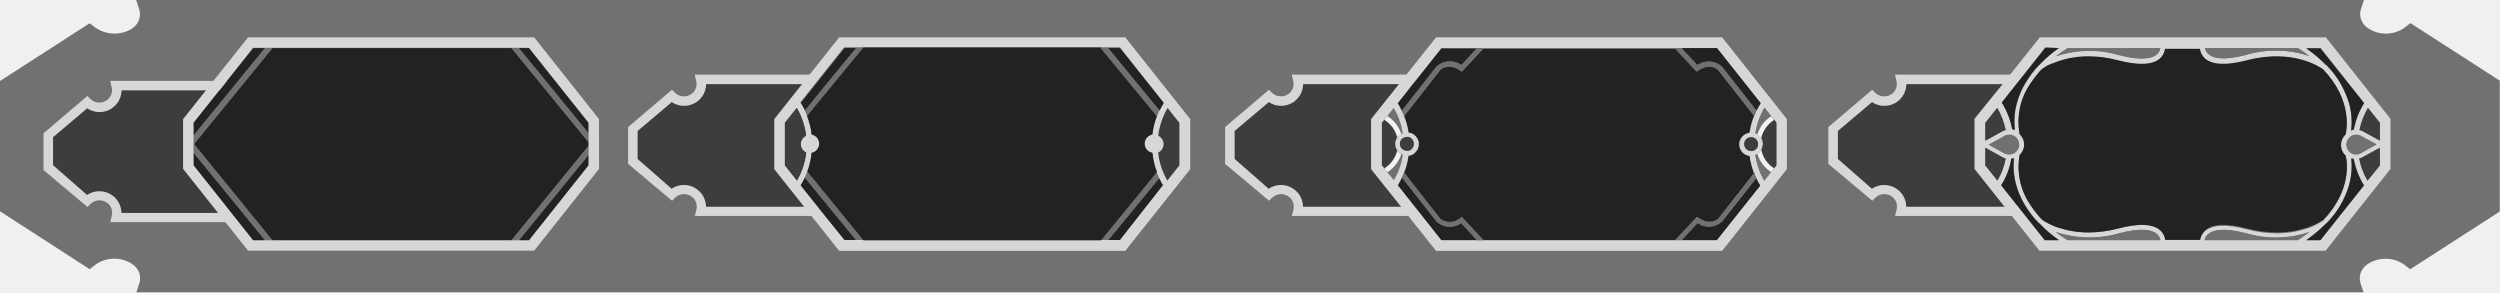
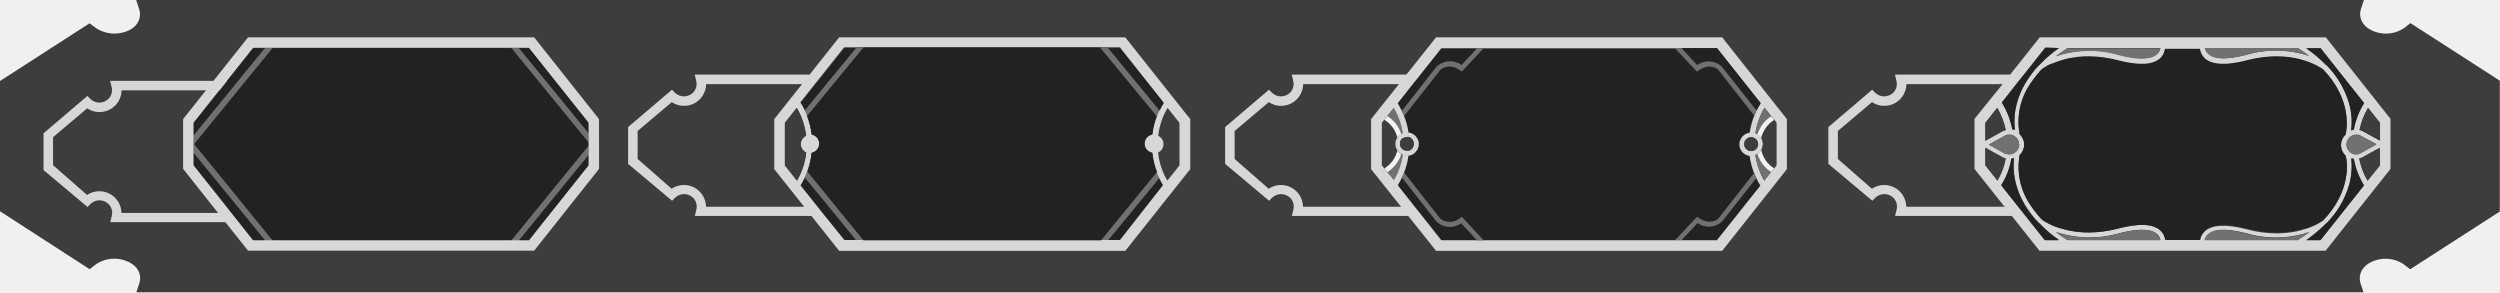
<svg xmlns="http://www.w3.org/2000/svg" width="402" height="47" viewBox="0 0 402 47" fill="none">
-   <path d="M387.593 3.715L402 12.997L401.967 13.027V34.013L387.56 43.295L386.534 42.514C385.688 41.925 384.655 41.607 383.593 41.607C382.531 41.607 381.498 41.925 380.651 42.514C380.163 42.858 379.798 43.327 379.604 43.863C379.409 44.398 379.394 44.975 379.56 45.518L380.051 47H21.927L22.418 45.508C22.59 44.965 22.578 44.387 22.383 43.85C22.188 43.313 21.82 42.844 21.327 42.504C20.476 41.915 19.44 41.597 18.374 41.597C17.309 41.597 16.273 41.915 15.422 42.504L14.418 43.285L0 33.973V13.027L14.374 3.765H14.44L15.236 4.366C16.042 4.966 17.031 5.322 18.067 5.387C19.102 5.452 20.134 5.221 21.021 4.726C21.607 4.402 22.059 3.908 22.306 3.323C22.552 2.737 22.581 2.093 22.386 1.492L21.894 0H380.117L379.625 1.492C379.458 2.035 379.472 2.612 379.667 3.148C379.862 3.684 380.227 4.153 380.717 4.496C381.563 5.085 382.596 5.403 383.658 5.403C384.72 5.403 385.753 5.085 386.6 4.496L387.593 3.715Z" fill="#707171" />
+   <path d="M387.593 3.715L402 12.997L401.967 13.027V34.013L387.56 43.295L386.534 42.514C385.688 41.925 384.655 41.607 383.593 41.607C382.531 41.607 381.498 41.925 380.651 42.514C380.163 42.858 379.798 43.327 379.604 43.863C379.409 44.398 379.394 44.975 379.56 45.518L380.051 47H21.927L22.418 45.508C22.59 44.965 22.578 44.387 22.383 43.85C22.188 43.313 21.82 42.844 21.327 42.504C20.476 41.915 19.44 41.597 18.374 41.597C17.309 41.597 16.273 41.915 15.422 42.504L14.418 43.285L0 33.973V13.027L14.374 3.765H14.44L15.236 4.366C16.042 4.966 17.031 5.322 18.067 5.387C19.102 5.452 20.134 5.221 21.021 4.726C21.607 4.402 22.059 3.908 22.306 3.323C22.552 2.737 22.581 2.093 22.386 1.492L21.894 0H380.117L379.625 1.492C379.458 2.035 379.472 2.612 379.667 3.148C379.862 3.684 380.227 4.153 380.717 4.496C381.563 5.085 382.596 5.403 383.658 5.403C384.72 5.403 385.753 5.085 386.6 4.496L387.593 3.715Z" fill="#3D3D3D" />
  <path d="M125 27L130 33.5H113.5C113.486 32.859 113.298 31.927 112.957 31.384C112.616 30.841 112.071 30.645 111.5 30.354C110.929 30.062 110.14 29.957 109.5 30C108.86 30.043 108.527 30.635 108 31L102 25.5V21L108 16C108.53 16.356 109.362 16.465 110 16.5C110.638 16.535 110.934 16.296 111.5 16C112.066 15.704 112.165 16.044 112.5 15.5C112.835 14.956 113.49 13.639 113.5 13H130L125 19.5V27Z" fill="#3D3D3D" />
  <path d="M130.095 33.24L130.772 34.72H111.73L111.97 33.72C112.059 33.38 112.057 33.023 111.964 32.684C111.871 32.345 111.69 32.037 111.44 31.79C111.053 31.418 110.537 31.211 110 31.211C109.463 31.211 108.947 31.418 108.56 31.79L108.07 32.28L101 26.35V20.43L108.05 14.43L108.54 14.92C108.927 15.292 109.443 15.499 109.98 15.499C110.517 15.499 111.033 15.292 111.42 14.92C111.668 14.674 111.848 14.367 111.941 14.031C112.034 13.694 112.037 13.338 111.95 13L111.71 12H131L129.803 13.53H113.55C113.54 14.169 113.358 14.793 113.022 15.337C112.687 15.881 112.211 16.324 111.645 16.62C111.078 16.916 110.443 17.054 109.805 17.018C109.167 16.983 108.55 16.776 108.02 16.42L102.53 21.06V25.56L108 30.35C108.53 29.994 109.147 29.787 109.785 29.752C110.423 29.716 111.058 29.854 111.625 30.15C112.191 30.446 112.667 30.889 113.002 31.433C113.338 31.977 113.52 32.601 113.53 33.24H130.095Z" fill="#D7D7D7" />
  <path d="M137.68 38.63H135.77L132.44 34.47L131.83 33.71L131.22 32.94L128.72 29.81C128.968 29.402 129.195 28.981 129.4 28.55L132.99 32.94L134.25 34.47L137.68 38.63Z" fill="#242122" />
  <path d="M137.67 7.73L134.26 11.87L133.63 12.64L133 13.4L129.44 17.79C129.237 17.374 129.01 16.97 128.76 16.58L131.29 13.4L131.9 12.64L132.51 11.87L135.8 7.73H137.67Z" fill="#242122" />
  <path d="M189.66 19.75V26.59L187.71 29.05C186.893 27.665 186.385 26.119 186.22 24.52C186.48 24.405 186.7 24.218 186.855 23.98C187.009 23.742 187.091 23.464 187.09 23.18C187.092 22.897 187.013 22.62 186.862 22.381C186.712 22.141 186.496 21.95 186.24 21.83C186.419 20.246 186.933 18.719 187.75 17.35L189.66 19.75Z" fill="#3D3D3D" />
  <path d="M187.09 29.82L180.09 38.63H178.2L186.43 28.63C186.627 29.039 186.848 29.436 187.09 29.82Z" fill="#242122" />
  <path d="M138.86 38.63H137.68L134.29 34.47L133.03 32.94L129.44 28.56C129.59 28.24 129.73 27.92 129.85 27.56L134.22 32.91L134.84 33.68L135.46 34.44L138.86 38.63Z" fill="#707171" />
  <path d="M138.86 7.73L135.44 11.87L134.81 12.64L134.18 13.4L129.79 18.74C129.67 18.42 129.53 18.1 129.4 17.79L132.99 13.4L133.62 12.64L134.25 11.87L137.66 7.73H138.86Z" fill="#707171" />
  <path d="M186.44 28.59L178.21 38.59H177L186 27.59C186.123 27.933 186.27 28.267 186.44 28.59V28.59Z" fill="#707171" />
  <path d="M180.94 6H134.94L130.28 11.87L129.67 12.64L129.07 13.4L124.5 19.15V27.2L129.07 32.95L129.68 33.72L130.28 34.48L134.94 40.34H180.94L191.39 27.2V19.15L180.94 6ZM126.21 26.59V19.75L128.12 17.35C128.929 18.721 129.44 20.248 129.62 21.83C129.363 21.95 129.146 22.141 128.993 22.38C128.841 22.619 128.76 22.896 128.76 23.18C128.761 23.465 128.845 23.743 129.001 23.98C129.157 24.218 129.379 24.406 129.64 24.52C129.469 26.115 128.961 27.656 128.15 29.04L126.21 26.59ZM180.1 38.59H135.77L132.44 34.47L131.83 33.71L131.22 32.94L128.72 29.81C128.968 29.402 129.195 28.981 129.4 28.55C129.55 28.23 129.69 27.91 129.81 27.55C130.164 26.582 130.395 25.575 130.5 24.55C130.842 24.485 131.152 24.303 131.374 24.034C131.597 23.766 131.719 23.429 131.72 23.08C131.721 22.731 131.6 22.392 131.377 22.124C131.154 21.855 130.843 21.673 130.5 21.61C130.384 20.582 130.135 19.574 129.76 18.61C129.64 18.29 129.5 17.97 129.37 17.66C129.167 17.244 128.94 16.84 128.69 16.45L131.22 13.27L131.83 12.51L132.44 11.74L135.73 7.6H180.06L187.06 16.44C186.812 16.832 186.588 17.24 186.39 17.66C186.232 17.962 186.098 18.277 185.99 18.6C185.619 19.565 185.371 20.573 185.25 21.6C184.902 21.658 184.585 21.837 184.357 22.106C184.129 22.375 184.003 22.717 184.003 23.07C184.003 23.423 184.129 23.765 184.357 24.034C184.585 24.303 184.902 24.482 185.25 24.54C185.348 25.568 185.587 26.577 185.96 27.54C186.07 27.882 186.204 28.216 186.36 28.54C186.553 28.962 186.77 29.373 187.01 29.77L180.1 38.59ZM189.66 26.59L187.71 29.05C186.893 27.665 186.385 26.119 186.22 24.52C186.48 24.405 186.7 24.218 186.855 23.98C187.009 23.742 187.091 23.464 187.09 23.18C187.092 22.897 187.013 22.62 186.862 22.381C186.712 22.141 186.496 21.95 186.24 21.83C186.419 20.246 186.933 18.719 187.75 17.35L189.66 19.75V26.59Z" fill="#D7D7D7" />
  <path d="M129.64 24.52C129.469 26.115 128.961 27.656 128.15 29.04L126.21 26.59V19.75L128.12 17.35C128.929 18.721 129.44 20.248 129.62 21.83C129.363 21.95 129.146 22.141 128.993 22.38C128.841 22.619 128.76 22.896 128.76 23.18C128.761 23.465 128.845 23.743 129.001 23.98C129.157 24.218 129.379 24.406 129.64 24.52V24.52Z" fill="#3D3D3D" />
  <path d="M185.33 24.65C185.428 25.678 185.667 26.687 186.04 27.65L177.04 38.65H138.86L135.44 34.47L134.82 33.71L134.2 32.94L129.83 27.59C130.184 26.622 130.415 25.615 130.52 24.59C130.863 24.525 131.172 24.343 131.394 24.074C131.617 23.806 131.739 23.469 131.74 23.12C131.741 22.771 131.62 22.432 131.397 22.164C131.174 21.895 130.863 21.713 130.52 21.65C130.404 20.622 130.155 19.614 129.78 18.65L134.17 13.31L134.8 12.55L135.43 11.78L138.84 7.64H176.98L186.05 18.64C185.679 19.605 185.431 20.613 185.31 21.64C184.962 21.698 184.645 21.877 184.417 22.146C184.189 22.416 184.063 22.757 184.063 23.11C184.063 23.463 184.189 23.805 184.417 24.074C184.645 24.343 184.962 24.522 185.31 24.58L185.33 24.65Z" fill="#242122" />
  <path d="M187.14 16.57C186.892 16.962 186.668 17.37 186.47 17.79L178.19 7.73H180.1L187.14 16.57Z" fill="#242122" />
  <path d="M186.44 17.79C186.282 18.092 186.148 18.407 186.04 18.73L176.97 7.73H178.16L186.44 17.79Z" fill="#707171" />
  <path d="M221 27L226 33.5H209.5C209.486 32.859 209.298 31.927 208.957 31.384C208.616 30.841 208.071 30.645 207.5 30.354C206.929 30.062 206.14 29.957 205.5 30C204.86 30.043 204.527 30.635 204 31L198 25.5V21L204 16C204.53 16.356 205.362 16.465 206 16.5C206.638 16.535 206.934 16.296 207.5 16C208.066 15.704 208.165 16.044 208.5 15.5C208.835 14.956 209.49 13.639 209.5 13H226L221 19.5V27Z" fill="#3D3D3D" />
  <path d="M226.095 33.24L226.772 34.72H207.73L207.97 33.72C208.059 33.38 208.057 33.023 207.964 32.684C207.871 32.345 207.69 32.037 207.44 31.79C207.053 31.418 206.537 31.211 206 31.211C205.463 31.211 204.947 31.418 204.56 31.79L204.07 32.28L197 26.35V20.43L204.05 14.43L204.54 14.92C204.927 15.292 205.443 15.499 205.98 15.499C206.517 15.499 207.033 15.292 207.42 14.92C207.668 14.674 207.848 14.367 207.941 14.031C208.034 13.694 208.037 13.338 207.95 13L207.71 12H227L225.803 13.53H209.55C209.54 14.169 209.358 14.793 209.022 15.337C208.687 15.881 208.211 16.324 207.645 16.62C207.078 16.916 206.443 17.054 205.805 17.018C205.167 16.983 204.55 16.776 204.02 16.42L198.53 21.06V25.56L204 30.35C204.53 29.994 205.147 29.787 205.785 29.752C206.423 29.716 207.058 29.854 207.625 30.15C208.191 30.446 208.667 30.889 209.002 31.433C209.338 31.977 209.52 32.601 209.53 33.24H226.095Z" fill="#D7D7D7" />
  <path d="M225.58 24.92C225.373 26.374 224.884 27.774 224.14 29.04L223.07 27.69C224.13 27.016 224.922 25.994 225.31 24.8C225.394 24.852 225.485 24.893 225.58 24.92V24.92Z" fill="#707171" />
  <path d="M225.57 21.47C225.478 21.506 225.391 21.553 225.31 21.61C224.932 20.404 224.134 19.375 223.06 18.71L224.11 17.4C224.848 18.653 225.344 20.034 225.57 21.47Z" fill="#707171" />
  <path d="M224.33 23.18C224.331 23.537 224.439 23.885 224.64 24.18C224.349 25.375 223.603 26.408 222.56 27.06L222.16 26.57V19.73L222.54 19.24C223.063 19.557 223.518 19.975 223.879 20.469C224.239 20.964 224.498 21.525 224.64 22.12C224.432 22.434 224.324 22.803 224.33 23.18V23.18Z" fill="#3D3D3D" />
  <path d="M237.5 7.73L234.96 10.47C234.368 10.041 233.646 9.831 232.917 9.875C232.188 9.919 231.496 10.214 230.96 10.71L230.04 11.87L228.85 13.4L225.36 17.84C225.17 17.403 224.946 16.982 224.69 16.58L227.19 13.4L227.81 12.64L228.42 11.87L231.71 7.73H237.5Z" fill="#242122" />
  <path d="M281.33 25.04C281.465 25.988 281.706 26.917 282.05 27.81L276.33 35.14C276.12 35.34 274.96 36.27 273.14 35.05L272.88 34.87L269.33 38.63H238.54L235.07 34.9L234.81 35.08C234.373 35.468 233.815 35.692 233.231 35.714C232.648 35.736 232.075 35.554 231.61 35.2V35.2L231.07 34.51L230.48 33.75L229.86 32.98L225.8 27.78C226.15 26.914 226.385 26.007 226.5 25.08V25.08C226.952 25.037 227.368 24.818 227.66 24.47C227.808 24.301 227.933 24.113 228.03 23.91C228.11 23.689 228.151 23.455 228.15 23.22C228.161 23.104 228.161 22.986 228.15 22.87C228.103 22.646 228.015 22.432 227.89 22.24C227.832 22.14 227.765 22.047 227.69 21.96C227.385 21.618 226.965 21.401 226.51 21.35V21.35C226.384 20.437 226.146 19.544 225.8 18.69V18.69L229.9 13.46L231.09 11.93L231.61 11.27C231.82 11.08 232.99 10.14 234.81 11.37L235.07 11.55L238.54 7.82H269.33L272.8 11.55L273.06 11.37C274.83 10.16 275.99 11.04 276.22 11.24L282.02 18.63C281.666 19.51 281.421 20.43 281.29 21.37C280.84 21.428 280.425 21.644 280.12 21.98C279.961 22.143 279.839 22.337 279.76 22.55C279.667 22.768 279.619 23.003 279.62 23.24C279.621 23.477 279.669 23.711 279.76 23.93C279.854 24.13 279.971 24.318 280.11 24.49C280.431 24.822 280.868 25.019 281.33 25.04Z" fill="#242122" />
  <path d="M237.5 38.63H231.76L228.47 34.47L227.25 32.94L224.76 29.79C225.011 29.389 225.234 28.971 225.43 28.54L228.9 32.94L230.09 34.47L231.03 35.65C231.559 36.134 232.238 36.421 232.954 36.463C233.67 36.505 234.378 36.299 234.96 35.88L237.5 38.63Z" fill="#242122" />
  <path d="M283.09 29.82L276.09 38.63H270.41L272.97 35.89C273.557 36.31 274.271 36.514 274.991 36.467C275.712 36.419 276.393 36.123 276.92 35.63L282.44 28.63C282.627 29.042 282.844 29.44 283.09 29.82V29.82Z" fill="#242122" />
  <path d="M225.75 18.65C226.096 19.504 226.334 20.397 226.46 21.31V21.31C226.335 20.397 226.096 19.504 225.75 18.65V18.65ZM226.45 25.04C226.335 25.967 226.1 26.874 225.75 27.74V27.74C226.1 26.874 226.335 25.967 226.45 25.04V25.04ZM228.09 22.83C228.101 22.946 228.101 23.064 228.09 23.18C228.091 23.415 228.05 23.649 227.97 23.87C228.061 23.651 228.109 23.417 228.11 23.18C228.119 23.063 228.113 22.945 228.09 22.83V22.83ZM228 23.83C227.903 24.033 227.778 24.221 227.63 24.39C227.786 24.242 227.911 24.066 228 23.87V23.83Z" fill="#F2F2F3" />
  <path d="M276.92 6H230.92L226.25 11.87L225.64 12.64L225.05 13.4L220.47 19.15V27.2L225.05 32.95L225.66 33.72L226.25 34.48L230.92 40.34H276.92L287.33 27.2V19.15L276.92 6ZM223.07 27.69L222.6 27.08L222.2 26.59V19.75L222.58 19.26L223.06 18.66L224.11 17.35C224.849 18.603 225.344 19.983 225.57 21.42C225.478 21.456 225.391 21.503 225.31 21.56C225.16 21.631 225.024 21.73 224.91 21.85C224.82 21.935 224.742 22.033 224.68 22.14C224.484 22.437 224.376 22.784 224.37 23.14C224.371 23.497 224.479 23.845 224.68 24.14C224.833 24.393 225.05 24.6 225.31 24.74C225.394 24.792 225.485 24.833 225.58 24.86C225.373 26.314 224.884 27.714 224.14 28.98L223.07 27.69ZM225.66 22.23C225.837 22.119 226.041 22.061 226.25 22.06C226.353 22.044 226.457 22.044 226.56 22.06C226.789 22.131 226.988 22.273 227.13 22.465C227.272 22.658 227.349 22.891 227.349 23.13C227.349 23.369 227.272 23.602 227.13 23.795C226.988 23.987 226.789 24.129 226.56 24.2C226.45 24.215 226.339 24.215 226.23 24.2C226.026 24.199 225.826 24.144 225.65 24.04C225.506 23.951 225.385 23.83 225.294 23.687C225.203 23.545 225.145 23.383 225.125 23.215C225.105 23.047 225.123 22.877 225.177 22.717C225.232 22.557 225.322 22.411 225.44 22.29C225.511 22.262 225.585 22.241 225.66 22.23V22.23ZM276.08 38.63H231.76L228.47 34.47L227.25 32.94L224.76 29.79C225.011 29.389 225.234 28.971 225.43 28.54C225.564 28.282 225.677 28.015 225.77 27.74C226.12 26.874 226.355 25.967 226.47 25.04C226.922 24.997 227.338 24.778 227.63 24.43C227.778 24.261 227.903 24.073 228 23.87C228.08 23.649 228.121 23.415 228.12 23.18C228.131 23.064 228.131 22.946 228.12 22.83C228.073 22.606 227.985 22.392 227.86 22.2C227.802 22.1 227.735 22.007 227.66 21.92C227.355 21.578 226.935 21.361 226.48 21.31V21.31C226.354 20.397 226.116 19.504 225.77 18.65V18.65C225.676 18.38 225.559 18.119 225.42 17.87C225.23 17.433 225.006 17.012 224.75 16.61L227.25 13.43L227.87 12.67L228.48 11.9L231.77 7.76H276.11L283.11 16.61C282.86 17 282.65 17.39 282.43 17.81C282.33 18.07 282.2 18.33 282.1 18.6C281.743 19.48 281.494 20.4 281.36 21.34V21.34C280.91 21.398 280.495 21.614 280.19 21.95C280.042 22.121 279.921 22.313 279.83 22.52C279.745 22.74 279.701 22.974 279.7 23.21C279.702 23.446 279.746 23.679 279.83 23.9C279.924 24.1 280.041 24.288 280.18 24.46C280.477 24.801 280.891 25.019 281.34 25.07V25.07C281.47 26.018 281.712 26.948 282.06 27.84C282.156 28.109 282.273 28.369 282.41 28.62C282.598 29.046 282.819 29.457 283.07 29.85L276.08 38.63ZM282.18 22.23C282.253 22.271 282.32 22.322 282.38 22.38C282.585 22.596 282.699 22.882 282.7 23.18C282.7 23.37 282.651 23.557 282.558 23.724C282.465 23.89 282.332 24.03 282.17 24.13C281.994 24.234 281.794 24.289 281.59 24.29C281.474 24.296 281.357 24.276 281.25 24.23C281.024 24.16 280.826 24.019 280.686 23.828C280.545 23.637 280.469 23.407 280.469 23.17C280.469 22.933 280.545 22.703 280.686 22.512C280.826 22.321 281.024 22.18 281.25 22.11C281.401 22.063 281.561 22.049 281.718 22.07C281.875 22.09 282.026 22.145 282.16 22.23H282.18ZM285.64 26.59L285.27 27.06L284.78 27.66L283.68 29.05C282.955 27.773 282.474 26.373 282.26 24.92C282.379 24.885 282.493 24.834 282.6 24.77C282.858 24.6 283.071 24.37 283.22 24.1C283.383 23.821 283.469 23.503 283.47 23.18C283.483 22.826 283.385 22.476 283.19 22.18C283.125 22.037 283.034 21.908 282.92 21.8C282.827 21.701 282.719 21.616 282.6 21.55C282.496 21.48 282.385 21.419 282.27 21.37C282.496 19.933 282.991 18.553 283.73 17.3L284.8 18.65L285.27 19.24L285.64 19.7V26.59Z" fill="#D7D7D7" />
  <path d="M284.78 27.66L283.68 29.05C282.955 27.773 282.474 26.373 282.26 24.92C282.379 24.885 282.493 24.834 282.6 24.77C282.958 25.963 283.731 26.988 284.78 27.66V27.66Z" fill="#707171" />
  <path d="M285.64 19.75V26.59L285.27 27.06C284.736 26.732 284.278 26.296 283.925 25.779C283.572 25.262 283.331 24.676 283.22 24.06C283.383 23.781 283.469 23.463 283.47 23.14C283.483 22.786 283.385 22.436 283.19 22.14C283.471 20.925 284.218 19.87 285.27 19.2L285.64 19.75Z" fill="#3D3D3D" />
  <path d="M284.8 18.7C283.737 19.366 282.955 20.397 282.6 21.6C282.496 21.53 282.385 21.47 282.27 21.42C282.496 19.983 282.991 18.603 283.73 17.35L284.8 18.7Z" fill="#707171" />
  <path d="M283.12 16.58C282.87 16.97 282.66 17.36 282.44 17.78L276.89 10.69C276.357 10.212 275.678 9.931 274.964 9.891C274.249 9.851 273.543 10.055 272.96 10.47L270.4 7.73H276.09L283.12 16.58Z" fill="#242122" />
  <path d="M227.33 23.18C227.33 23.419 227.253 23.652 227.111 23.845C226.969 24.038 226.769 24.18 226.54 24.25C226.43 24.265 226.319 24.265 226.21 24.25C226.006 24.249 225.806 24.194 225.63 24.09C225.486 24.001 225.365 23.88 225.274 23.737C225.183 23.595 225.125 23.433 225.105 23.265C225.085 23.097 225.103 22.927 225.157 22.767C225.212 22.607 225.302 22.461 225.42 22.34C225.48 22.282 225.547 22.231 225.62 22.19C225.797 22.079 226.001 22.021 226.21 22.02C226.313 22.004 226.417 22.004 226.52 22.02C226.768 22.091 226.984 22.245 227.131 22.456C227.279 22.667 227.349 22.923 227.33 23.18V23.18Z" fill="#3D3D3D" />
  <path d="M282.7 23.18C282.7 23.37 282.651 23.557 282.558 23.724C282.465 23.89 282.332 24.03 282.17 24.13C281.994 24.234 281.794 24.289 281.59 24.29C281.474 24.296 281.357 24.276 281.25 24.23C281.024 24.16 280.826 24.019 280.686 23.828C280.545 23.637 280.469 23.407 280.469 23.17C280.469 22.933 280.545 22.703 280.686 22.512C280.826 22.321 281.024 22.18 281.25 22.11C281.401 22.063 281.561 22.049 281.718 22.07C281.875 22.09 282.026 22.145 282.16 22.23C282.233 22.271 282.3 22.322 282.36 22.38C282.572 22.593 282.694 22.88 282.7 23.18V23.18Z" fill="#3D3D3D" />
  <path d="M285.27 19.29C284.218 19.96 283.472 21.015 283.19 22.23C283.125 22.087 283.034 21.958 282.92 21.85C282.827 21.75 282.719 21.666 282.6 21.6C282.955 20.397 283.737 19.366 284.8 18.7L285.27 19.29Z" fill="#F2F2F3" />
  <path d="M282.44 17.78C282.34 18.04 282.21 18.3 282.11 18.57L276.31 11.18C276.08 10.98 274.92 10.1 273.15 11.31L272.89 11.49L269.33 7.73H270.33L272.89 10.47C273.473 10.055 274.179 9.851 274.894 9.891C275.608 9.931 276.287 10.212 276.82 10.69L282.44 17.78Z" fill="#707171" />
  <path d="M285.27 27.06L284.78 27.66C283.731 26.988 282.958 25.963 282.6 24.77C282.858 24.6 283.071 24.37 283.22 24.1C283.337 24.709 283.579 25.287 283.932 25.797C284.285 26.306 284.741 26.737 285.27 27.06V27.06Z" fill="#F2F2F3" />
  <path d="M282.43 28.59L276.91 35.59C276.383 36.084 275.702 36.379 274.982 36.427C274.261 36.474 273.547 36.27 272.96 35.85L270.4 38.59H269.4L272.88 34.86L273.14 35.04C274.96 36.26 276.14 35.33 276.33 35.13L282.09 27.8C282.182 28.072 282.296 28.336 282.43 28.59V28.59Z" fill="#707171" />
  <path d="M225.33 21.56C225.18 21.631 225.044 21.73 224.93 21.85C224.84 21.935 224.762 22.033 224.7 22.14C224.558 21.545 224.299 20.984 223.939 20.489C223.578 19.995 223.123 19.577 222.6 19.26L223.08 18.66C224.154 19.325 224.953 20.355 225.33 21.56V21.56Z" fill="#F2F2F3" />
  <path d="M238.55 7.73L235.08 11.47L234.82 11.29C233 10.06 231.82 11 231.62 11.19L231.1 11.85L229.91 13.38L225.79 18.61C225.696 18.34 225.579 18.079 225.44 17.83L228.93 13.39L230.12 11.86L231.04 10.7C231.576 10.204 232.268 9.909 232.997 9.865C233.726 9.821 234.448 10.031 235.04 10.46L237.58 7.72L238.55 7.73Z" fill="#707171" />
  <path d="M225.33 24.8C224.942 25.994 224.15 27.016 223.09 27.69L222.62 27.08C223.663 26.428 224.409 25.395 224.7 24.2C224.853 24.453 225.07 24.66 225.33 24.8V24.8Z" fill="#F2F2F3" />
  <path d="M238.55 38.63H237.5L234.96 35.89C234.378 36.309 233.67 36.515 232.954 36.473C232.238 36.431 231.559 36.144 231.03 35.66L230.09 34.48L228.9 32.95L225.43 28.55C225.564 28.292 225.677 28.025 225.77 27.75L229.85 32.95L230.46 33.72L231.06 34.48L231.59 35.17C232.055 35.524 232.628 35.706 233.212 35.684C233.795 35.662 234.353 35.438 234.79 35.05L235.05 34.87L238.55 38.63Z" fill="#707171" />
  <path d="M318 27L323 33.5H306.5C306.486 32.859 306.298 31.927 305.957 31.384C305.616 30.841 305.071 30.645 304.5 30.354C303.929 30.062 303.14 29.957 302.5 30C301.86 30.043 301.527 30.635 301 31L295 25.5V21L301 16C301.53 16.356 302.362 16.465 303 16.5C303.638 16.535 303.934 16.296 304.5 16C305.066 15.704 305.165 16.044 305.5 15.5C305.835 14.956 306.49 13.639 306.5 13H323L318 19.5V27Z" fill="#3D3D3D" />
  <path d="M323.095 33.24L323.772 34.72H304.73L304.97 33.72C305.059 33.38 305.057 33.023 304.964 32.684C304.871 32.345 304.69 32.037 304.44 31.79C304.053 31.418 303.537 31.211 303 31.211C302.463 31.211 301.947 31.418 301.56 31.79L301.07 32.28L294 26.35V20.43L301.05 14.43L301.54 14.92C301.927 15.292 302.443 15.499 302.98 15.499C303.517 15.499 304.033 15.292 304.42 14.92C304.668 14.674 304.848 14.367 304.941 14.031C305.034 13.694 305.037 13.338 304.95 13L304.71 12H324L322.803 13.53H306.55C306.54 14.169 306.358 14.793 306.022 15.337C305.687 15.881 305.211 16.324 304.645 16.62C304.078 16.916 303.443 17.054 302.805 17.018C302.167 16.983 301.55 16.776 301.02 16.42L295.53 21.06V25.56L301 30.35C301.53 29.994 302.147 29.787 302.785 29.752C303.423 29.716 304.058 29.854 304.625 30.15C305.191 30.446 305.667 30.889 306.002 31.433C306.338 31.977 306.52 32.601 306.53 33.24H323.095Z" fill="#D7D7D7" />
  <path d="M374 6H328L323.33 11.87L322.72 12.64L322.12 13.4L317.5 19.11V27.16L322.07 32.91L322.67 33.68L323.28 34.44L327.95 40.32H373.95L384.39 27.16V19.11L374 6ZM382.71 19.75V22.61L380.21 21.23L380.01 21.13L379.82 21.04C379.703 20.971 379.574 20.927 379.44 20.91C379.7 19.658 380.159 18.456 380.8 17.35L382.71 19.75ZM382.16 23.19L379.52 24.66L379.32 24.74C379.177 24.78 379.029 24.8 378.88 24.8C378.713 24.799 378.548 24.773 378.39 24.72C378.079 24.611 377.81 24.408 377.62 24.139C377.43 23.87 377.327 23.549 377.327 23.22C377.327 22.891 377.43 22.57 377.62 22.301C377.81 22.032 378.079 21.829 378.39 21.72C378.545 21.668 378.707 21.641 378.87 21.64C379.019 21.64 379.167 21.66 379.31 21.7L379.48 21.75L379.69 21.87L379.8 21.93L382.16 23.19ZM373.16 7.73L380.16 16.58C379.336 17.891 378.769 19.347 378.49 20.87C378.348 20.876 378.209 20.91 378.08 20.97C378.256 19.509 378.141 18.026 377.74 16.61C377.055 14.285 375.801 12.167 374.09 10.45L374.03 10.39C373.059 9.406 371.998 8.515 370.86 7.73H373.16ZM369.5 7.73C370.138 8.125 370.756 8.552 371.35 9.01C368.055 7.911 364.502 7.849 361.17 8.83C357.34 9.83 355.75 9.29 355.09 8.66C354.827 8.41 354.646 8.085 354.57 7.73H369.5ZM347.4 7.73C347.334 8.081 347.155 8.401 346.89 8.64C346.24 9.29 344.66 9.82 340.82 8.83C337.471 7.837 333.897 7.907 330.59 9.03C331.193 8.563 331.82 8.129 332.47 7.73H347.4ZM324.31 13.4L324.93 12.64L325.54 11.87L328.83 7.73H331.09C330.006 8.483 329.001 9.345 328.09 10.3L327.98 10.39C327.856 10.506 327.739 10.629 327.63 10.76C327.423 10.965 327.233 11.186 327.06 11.42C326.957 11.535 326.861 11.655 326.77 11.78C326.57 12.04 326.39 12.29 326.22 12.55C326.05 12.81 325.88 13.07 325.73 13.31C325.129 14.314 324.665 15.393 324.35 16.52C323.946 17.936 323.834 19.419 324.02 20.88C323.881 20.831 323.736 20.798 323.59 20.78C323.311 19.257 322.744 17.801 321.92 16.49L324.31 13.4ZM324.71 23.19C324.709 23.531 324.6 23.862 324.399 24.137C324.198 24.412 323.915 24.616 323.59 24.72C323.435 24.772 323.273 24.799 323.11 24.8C322.956 24.799 322.804 24.772 322.66 24.72C322.61 24.727 322.56 24.727 322.51 24.72L319.82 23.23L322.2 21.92L322.36 21.83L322.46 21.76C322.525 21.735 322.592 21.715 322.66 21.7C322.807 21.66 322.958 21.64 323.11 21.64C323.27 21.642 323.429 21.668 323.58 21.72C323.891 21.823 324.163 22.019 324.358 22.282C324.553 22.546 324.662 22.863 324.67 23.19H324.71ZM319.27 19.75L321.18 17.35C321.821 18.456 322.28 19.658 322.54 20.91C322.399 20.942 322.261 20.989 322.13 21.05L321.94 21.14L321.81 21.22L319.27 22.63V19.75ZM319.27 26.59V23.76L321.77 25.15C321.836 25.202 321.91 25.243 321.99 25.27L322.16 25.36C322.279 25.424 322.407 25.468 322.54 25.49C322.303 26.741 321.853 27.941 321.21 29.04L319.27 26.59ZM328.83 38.59L325.54 34.44L324.93 33.68L324.31 32.91L321.82 29.76C322.645 28.46 323.202 27.008 323.46 25.49C323.602 25.484 323.741 25.45 323.87 25.39C323.713 26.836 323.832 28.298 324.22 29.7C324.533 30.827 324.998 31.907 325.6 32.91C325.75 33.16 325.9 33.42 326.09 33.68C326.28 33.94 326.44 34.18 326.64 34.44C327.013 34.947 327.428 35.422 327.88 35.86C327.88 35.86 327.88 35.86 327.94 35.91C328.899 36.9 329.954 37.791 331.09 38.57L328.83 38.59ZM332.47 38.59C331.78 38.16 331.15 37.72 330.59 37.29C333.901 38.394 337.469 38.463 340.82 37.49C344.64 36.49 346.24 37.03 346.89 37.65C347.158 37.901 347.34 38.23 347.41 38.59H332.47ZM353.79 38.59H348.18C348.106 38.023 347.842 37.497 347.43 37.1C346.27 35.99 343.97 35.88 340.62 36.75C339.067 37.166 337.467 37.381 335.86 37.39C335.299 37.392 334.738 37.362 334.18 37.3L333.4 37.2L332.53 37.04L332.01 36.91C331.7 36.83 331.41 36.74 331.15 36.66C331.15 36.66 331.15 36.66 331.09 36.66L330.57 36.48C329.8 36.19 329.065 35.815 328.38 35.36V35.36C328.11 35.07 327.85 34.79 327.62 34.5C327.39 34.21 327.2 33.98 327.02 33.74C326.84 33.5 326.65 33.22 326.49 32.97C324.88 30.636 324.258 27.761 324.76 24.97C324.99 24.756 325.173 24.496 325.298 24.208C325.424 23.92 325.488 23.609 325.488 23.295C325.488 22.981 325.424 22.67 325.298 22.382C325.173 22.094 324.99 21.834 324.76 21.62C324.497 20.222 324.513 18.785 324.808 17.393C325.104 16.001 325.672 14.681 326.48 13.51C326.64 13.27 326.81 13.01 327.01 12.75C327.21 12.49 327.39 12.24 327.61 11.98C327.847 11.685 328.1 11.405 328.37 11.14L328.63 10.97L328.86 10.83C328.949 10.77 329.043 10.717 329.14 10.67C329.376 10.533 329.62 10.409 329.87 10.3C329.906 10.307 329.944 10.307 329.98 10.3L330.58 10.06C331 9.91 331.48 9.74 332.01 9.6C332.157 9.552 332.307 9.515 332.46 9.49C332.574 9.455 332.691 9.432 332.81 9.42C332.81 9.42 332.81 9.42 332.81 9.42L333.38 9.33C333.62 9.33 333.88 9.25 334.14 9.22C334.705 9.158 335.272 9.128 335.84 9.13C337.441 9.138 339.034 9.353 340.58 9.77C343.93 10.64 346.23 10.52 347.39 9.42C347.803 9.028 348.068 8.505 348.14 7.94H353.75C353.822 8.505 354.087 9.028 354.5 9.42C355.68 10.52 357.96 10.64 361.31 9.77C368.68 7.83 373.1 10.89 373.55 11.21C378.26 16.11 377.36 20.88 377.17 21.67C376.937 21.887 376.751 22.15 376.626 22.443C376.5 22.736 376.437 23.051 376.44 23.37C376.439 23.695 376.505 24.016 376.634 24.314C376.763 24.611 376.952 24.879 377.19 25.1C377.42 26.1 378.12 30.74 373.55 35.5C372.864 35.955 372.13 36.33 371.36 36.62L370.84 36.8C370.84 36.8 370.84 36.8 370.78 36.8C370.52 36.88 370.23 36.97 369.92 37.05L369.4 37.18L368.53 37.34L367.75 37.44C367.192 37.502 366.631 37.532 366.07 37.53C364.462 37.521 362.863 37.306 361.31 36.89C357.96 36.02 355.68 36.13 354.5 37.24C354.108 37.611 353.845 38.098 353.75 38.63L353.79 38.59ZM354.56 38.59C354.631 38.236 354.813 37.914 355.08 37.67C355.74 37.03 357.33 36.49 361.17 37.49C364.513 38.471 368.078 38.401 371.38 37.29C370.82 37.72 370.19 38.16 369.5 38.59H354.56ZM373.16 38.59H370.88C372.013 37.798 373.074 36.908 374.05 35.93L374.11 35.88C375.822 34.164 377.077 32.046 377.76 29.72C378.15 28.322 378.273 26.863 378.12 25.42C378.245 25.47 378.376 25.5 378.51 25.51C378.778 27.031 379.335 28.488 380.15 29.8L373.16 38.59ZM382.72 26.59L380.72 29.05C380.079 27.947 379.629 26.743 379.39 25.49C379.537 25.456 379.681 25.409 379.82 25.35L379.99 25.26C380.044 25.237 380.094 25.206 380.14 25.17L382.68 23.76L382.72 26.59Z" fill="#D7D7D7" />
  <path d="M347.38 38.63H332.43C331.74 38.2 331.11 37.75 330.55 37.33C333.861 38.433 337.43 38.5 340.78 37.52C344.61 36.52 346.2 37.07 346.86 37.69C347.122 37.945 347.303 38.272 347.38 38.63Z" fill="#707171" />
  <path d="M371.35 37.33C370.78 37.75 370.15 38.2 369.47 38.63H354.47C354.543 38.277 354.725 37.955 354.99 37.71C355.65 37.07 357.24 36.53 361.08 37.52C364.44 38.521 368.029 38.455 371.35 37.33V37.33Z" fill="#707171" />
  <path d="M380.11 29.81L373.11 38.63H370.83C371.968 37.841 373.029 36.947 374 35.96C374 35.96 374 35.96 374.06 35.96C375.773 34.243 377.031 32.126 377.72 29.8C378.108 28.402 378.227 26.943 378.07 25.5C378.198 25.551 378.333 25.581 378.47 25.59C378.744 27.088 379.3 28.52 380.11 29.81V29.81Z" fill="#242122" />
  <path d="M382.68 23.76V26.59L380.68 29.05C380.039 27.947 379.589 26.743 379.35 25.49C379.496 25.451 379.639 25.404 379.78 25.35L379.95 25.26C380.004 25.234 380.055 25.2 380.1 25.16L382.68 23.76Z" fill="#3D3D3D" />
  <path d="M382.67 19.75V22.61L380.16 21.23L379.96 21.13L379.78 21.03C379.657 20.971 379.525 20.93 379.39 20.91C379.649 19.656 380.112 18.454 380.76 17.35L382.67 19.75Z" fill="#3D3D3D" />
  <path d="M382.12 23.25L379.47 24.72L379.27 24.8C379.127 24.84 378.979 24.86 378.83 24.86C378.663 24.86 378.498 24.832 378.34 24.78C378.034 24.666 377.77 24.462 377.583 24.194C377.397 23.925 377.297 23.607 377.297 23.28C377.297 22.953 377.397 22.635 377.583 22.366C377.77 22.098 378.034 21.894 378.34 21.78C378.495 21.728 378.657 21.701 378.82 21.7C378.969 21.7 379.117 21.72 379.26 21.76H379.43L379.64 21.88L379.75 21.94L382.12 23.25Z" fill="#707171" />
  <path d="M380.14 16.58C379.319 17.891 378.755 19.347 378.48 20.87C378.335 20.876 378.192 20.91 378.06 20.97C378.246 19.509 378.134 18.026 377.73 16.61C377.041 14.284 375.783 12.167 374.07 10.45V10.45C374.07 10.45 374.07 10.45 374.01 10.45C373.039 9.463 371.978 8.569 370.84 7.78H373.12L380.14 16.58Z" fill="#242122" />
  <path d="M371.32 9.01C368.022 7.909 364.465 7.846 361.13 8.83C357.3 9.83 355.71 9.29 355.06 8.66C354.791 8.41 354.609 8.081 354.54 7.72H369.47C370.14 8.11 370.75 8.58 371.32 9.01Z" fill="#707171" />
  <path d="M347.36 7.79C347.292 8.141 347.118 8.462 346.86 8.71C346.2 9.35 344.62 9.88 340.78 8.89C337.431 7.897 333.857 7.967 330.55 9.09C331.11 8.66 331.74 8.22 332.43 7.79H347.36Z" fill="#707171" />
  <path d="M322.5 20.91C322.359 20.943 322.222 20.99 322.09 21.05L321.91 21.14L321.77 21.22L319.23 22.62V19.75L321.14 17.35C321.781 18.456 322.24 19.658 322.5 20.91Z" fill="#3D3D3D" />
  <path d="M324.67 23.25C324.67 23.675 324.502 24.083 324.202 24.385C323.902 24.686 323.495 24.857 323.07 24.86C322.917 24.86 322.764 24.832 322.62 24.78C322.57 24.786 322.52 24.786 322.47 24.78L319.78 23.29L322.17 21.98L322.32 21.89L322.43 21.83C322.49 21.798 322.554 21.774 322.62 21.76C322.767 21.72 322.918 21.7 323.07 21.7C323.23 21.701 323.389 21.728 323.54 21.78C323.858 21.876 324.139 22.07 324.341 22.333C324.544 22.597 324.659 22.918 324.67 23.25V23.25Z" fill="#707171" />
  <path d="M322.5 25.49C322.264 26.738 321.814 27.936 321.17 29.03L319.23 26.59V23.76L321.74 25.15C321.803 25.201 321.874 25.241 321.95 25.27L322.12 25.36C322.242 25.415 322.369 25.459 322.5 25.49V25.49Z" fill="#3D3D3D" />
  <path d="M331.05 38.63H328.79L325.5 34.48L324.89 33.72L324.28 32.95L321.78 29.8C322.603 28.499 323.161 27.048 323.42 25.53C323.563 25.525 323.704 25.488 323.83 25.42C323.678 26.869 323.797 28.334 324.18 29.74C324.493 30.867 324.958 31.947 325.56 32.95C325.71 33.2 325.87 33.46 326.05 33.72C326.23 33.98 326.4 34.22 326.6 34.48C326.979 34.983 327.393 35.457 327.84 35.9H327.9C328.855 36.914 329.911 37.828 331.05 38.63Z" fill="#242122" />
  <path d="M331.05 7.72C329.971 8.479 328.966 9.34 328.05 10.29L327.94 10.39C327.82 10.51 327.7 10.63 327.59 10.76C327.386 10.964 327.196 11.181 327.02 11.41L326.73 11.78C326.53 12.04 326.35 12.29 326.18 12.55C326.01 12.81 325.84 13.07 325.69 13.31C325.088 14.313 324.623 15.393 324.31 16.52C323.911 17.937 323.799 19.419 323.98 20.88C323.841 20.831 323.696 20.798 323.55 20.78C323.271 19.257 322.704 17.801 321.88 16.49L324.41 13.31L325.02 12.55L325.63 11.78L328.92 7.63L331.05 7.72Z" fill="#242122" />
  <path d="M373.58 35.34C372.891 35.785 372.157 36.157 371.39 36.45L370.87 36.64H370.81C370.55 36.72 370.26 36.81 369.95 36.88C369.64 36.95 369.62 36.98 369.43 37.02C369.24 37.06 368.87 37.13 368.56 37.17C368.25 37.21 368.06 37.25 367.78 37.28C367.222 37.342 366.661 37.372 366.1 37.37C364.493 37.361 362.893 37.146 361.34 36.73C357.99 35.86 355.71 35.97 354.53 37.08C354.122 37.48 353.858 38.004 353.78 38.57H348.17C348.096 38.003 347.832 37.477 347.42 37.08C346.26 35.97 343.96 35.86 340.61 36.73C339.061 37.145 337.464 37.361 335.86 37.37C335.295 37.372 334.731 37.342 334.17 37.28C333.9 37.28 333.64 37.22 333.39 37.17C333.14 37.12 332.8 37.07 332.52 37.02L332 36.88C331.7 36.81 331.4 36.72 331.14 36.64C331.14 36.64 331.14 36.64 331.08 36.64L330.56 36.45C329.795 36.161 329.064 35.789 328.38 35.34V35.34C328.11 35.05 327.85 34.77 327.62 34.48L327.02 33.72C326.82 33.46 326.66 33.2 326.49 32.95C324.874 30.6 324.252 27.706 324.76 24.9C324.99 24.686 325.173 24.426 325.299 24.138C325.424 23.85 325.488 23.539 325.488 23.225C325.488 22.911 325.424 22.6 325.299 22.312C325.173 22.023 324.99 21.764 324.76 21.55C324.76 21.55 324.76 21.55 324.76 21.55C324.497 20.152 324.513 18.715 324.808 17.323C325.104 15.931 325.672 14.611 326.48 13.44C326.65 13.2 326.81 12.94 327.01 12.68L327.61 11.91C327.847 11.615 328.1 11.335 328.37 11.07V11.07L328.63 10.9C328.699 10.847 328.773 10.8 328.85 10.76C328.93 10.7 329.02 10.66 329.13 10.59C329.24 10.52 329.57 10.35 329.86 10.23C329.896 10.239 329.934 10.239 329.97 10.23L330.57 9.99C331.042 9.812 331.522 9.658 332.01 9.53C332.154 9.482 332.301 9.445 332.45 9.42L332.8 9.34L333.37 9.25C333.61 9.25 333.87 9.17 334.13 9.14C334.695 9.079 335.262 9.048 335.83 9.05C337.431 9.058 339.024 9.273 340.57 9.69C343.92 10.56 346.22 10.44 347.38 9.34C347.792 8.943 348.056 8.417 348.13 7.85H353.74C353.818 8.416 354.082 8.94 354.49 9.34C355.67 10.44 357.95 10.56 361.3 9.69C368.68 7.75 373.1 10.81 373.54 11.13C378.25 16.02 377.35 20.8 377.17 21.59C376.935 21.806 376.748 22.069 376.62 22.362C376.493 22.654 376.428 22.971 376.43 23.29C376.429 23.614 376.495 23.936 376.624 24.233C376.753 24.531 376.942 24.799 377.18 25.02V25.02C377.45 25.94 378.15 30.58 373.58 35.34Z" fill="#242122" />
  <path d="M374.07 10.43L374.01 10.37C374.01 10.37 374.05 10.42 374.07 10.43Z" fill="black" />
  <path d="M31 28L36 34.5H19.5C19.486 33.859 19.298 32.927 18.957 32.384C18.616 31.841 18.071 31.645 17.5 31.354C16.929 31.062 16.14 30.957 15.5 31C14.86 31.043 14.527 31.635 14 32L8 26.5V22L14 17C14.53 17.356 15.362 17.465 16 17.5C16.638 17.535 16.934 17.296 17.5 17C18.066 16.704 18.165 17.044 18.5 16.5C18.835 15.956 19.49 14.639 19.5 14H36L31 20.5V28Z" fill="#3D3D3D" />
  <path d="M36.094 34.24L36.772 35.72H17.73L17.97 34.72C18.059 34.38 18.057 34.023 17.964 33.684C17.871 33.345 17.69 33.037 17.44 32.79C17.053 32.418 16.537 32.211 16 32.211C15.463 32.211 14.947 32.418 14.56 32.79L14.07 33.28L7 27.35V21.43L14.05 15.43L14.54 15.92C14.927 16.292 15.443 16.499 15.98 16.499C16.517 16.499 17.033 16.292 17.42 15.92C17.668 15.674 17.848 15.367 17.941 15.031C18.034 14.694 18.037 14.338 17.95 14L17.71 13H37L35.803 14.53H19.55C19.54 15.169 19.358 15.793 19.022 16.337C18.687 16.881 18.211 17.324 17.645 17.62C17.078 17.916 16.443 18.054 15.805 18.018C15.167 17.983 14.55 17.776 14.02 17.42L8.53 22.06V26.56L14 31.35C14.53 30.994 15.147 30.787 15.785 30.752C16.423 30.716 17.058 30.854 17.625 31.15C18.191 31.446 18.667 31.889 19.002 32.433C19.337 32.977 19.52 33.601 19.53 34.24H36.094Z" fill="#D7D7D7" />
  <path d="M31.2 23.17L31.15 23.22V23.13L31.2 23.17Z" fill="white" />
  <path d="M96.32 19.15L85.89 6H39.89L35.22 11.87L34.61 12.64L34.01 13.4L29.44 19.15V27.15L34.01 32.91L34.61 33.67L35.22 34.44L39.89 40.31H85.89L96.33 27.15L96.32 19.15ZM94.61 26.59L85.04 38.59H40.71L37.41 34.43L36.8 33.66L36.2 32.9L31.15 26.55V19.71L36.2 13.36L36.81 12.6L37.42 11.83L40.71 7.69H85.04L94.61 19.69V26.59Z" fill="#D7D7D7" />
  <path d="M94.61 24.95V26.6L85.05 38.64H83.44L94.61 24.95Z" fill="#242122" />
  <path d="M94.61 19.76V21.4L83.44 7.74H85.05L94.61 19.76Z" fill="#242122" />
  <path d="M42.62 38.64H40.71L37.41 34.48L36.8 33.71L36.2 32.95L31.15 26.6V24.59L37.98 32.95L38.6 33.71L39.23 34.48L42.62 38.64Z" fill="#242122" />
  <path d="M94.61 22.85V23.49L82.25 38.64H43.8L40.41 34.48L39.78 33.71L39.17 32.95L31.2 23.17L39.17 13.41L39.79 12.65L40.42 11.88L43.8 7.74H82.26L94.61 22.85Z" fill="#242122" />
  <path d="M42.61 7.74L39.21 11.88L38.6 12.65L37.98 13.41L31.15 21.76V19.76L36.2 13.41L36.81 12.65L37.42 11.88L40.71 7.74H42.61Z" fill="#242122" />
  <path d="M43.8 7.74L40.42 11.88L39.79 12.65L39.17 13.41L31.2 23.17L31.15 23.13V21.76L37.98 13.41L38.6 12.65L39.21 11.88L42.61 7.74H43.8Z" fill="#707171" />
  <path d="M31.2 23.17L31.15 23.22V23.13L31.2 23.17Z" fill="black" />
  <path d="M94.61 21.4V22.85L82.26 7.74H83.44L94.61 21.4Z" fill="#707171" />
  <path d="M43.8 38.64H42.62L39.23 34.48L38.6 33.71L37.98 32.95L31.15 24.59V23.22L31.2 23.17L39.17 32.95L39.78 33.71L40.41 34.48L43.8 38.64Z" fill="#707171" />
  <path d="M31.2 23.17L31.15 23.22V23.13L31.2 23.17Z" fill="black" />
  <path d="M94.61 23.49V24.95L83.44 38.64H82.25L94.61 23.49Z" fill="#707171" />
</svg>
